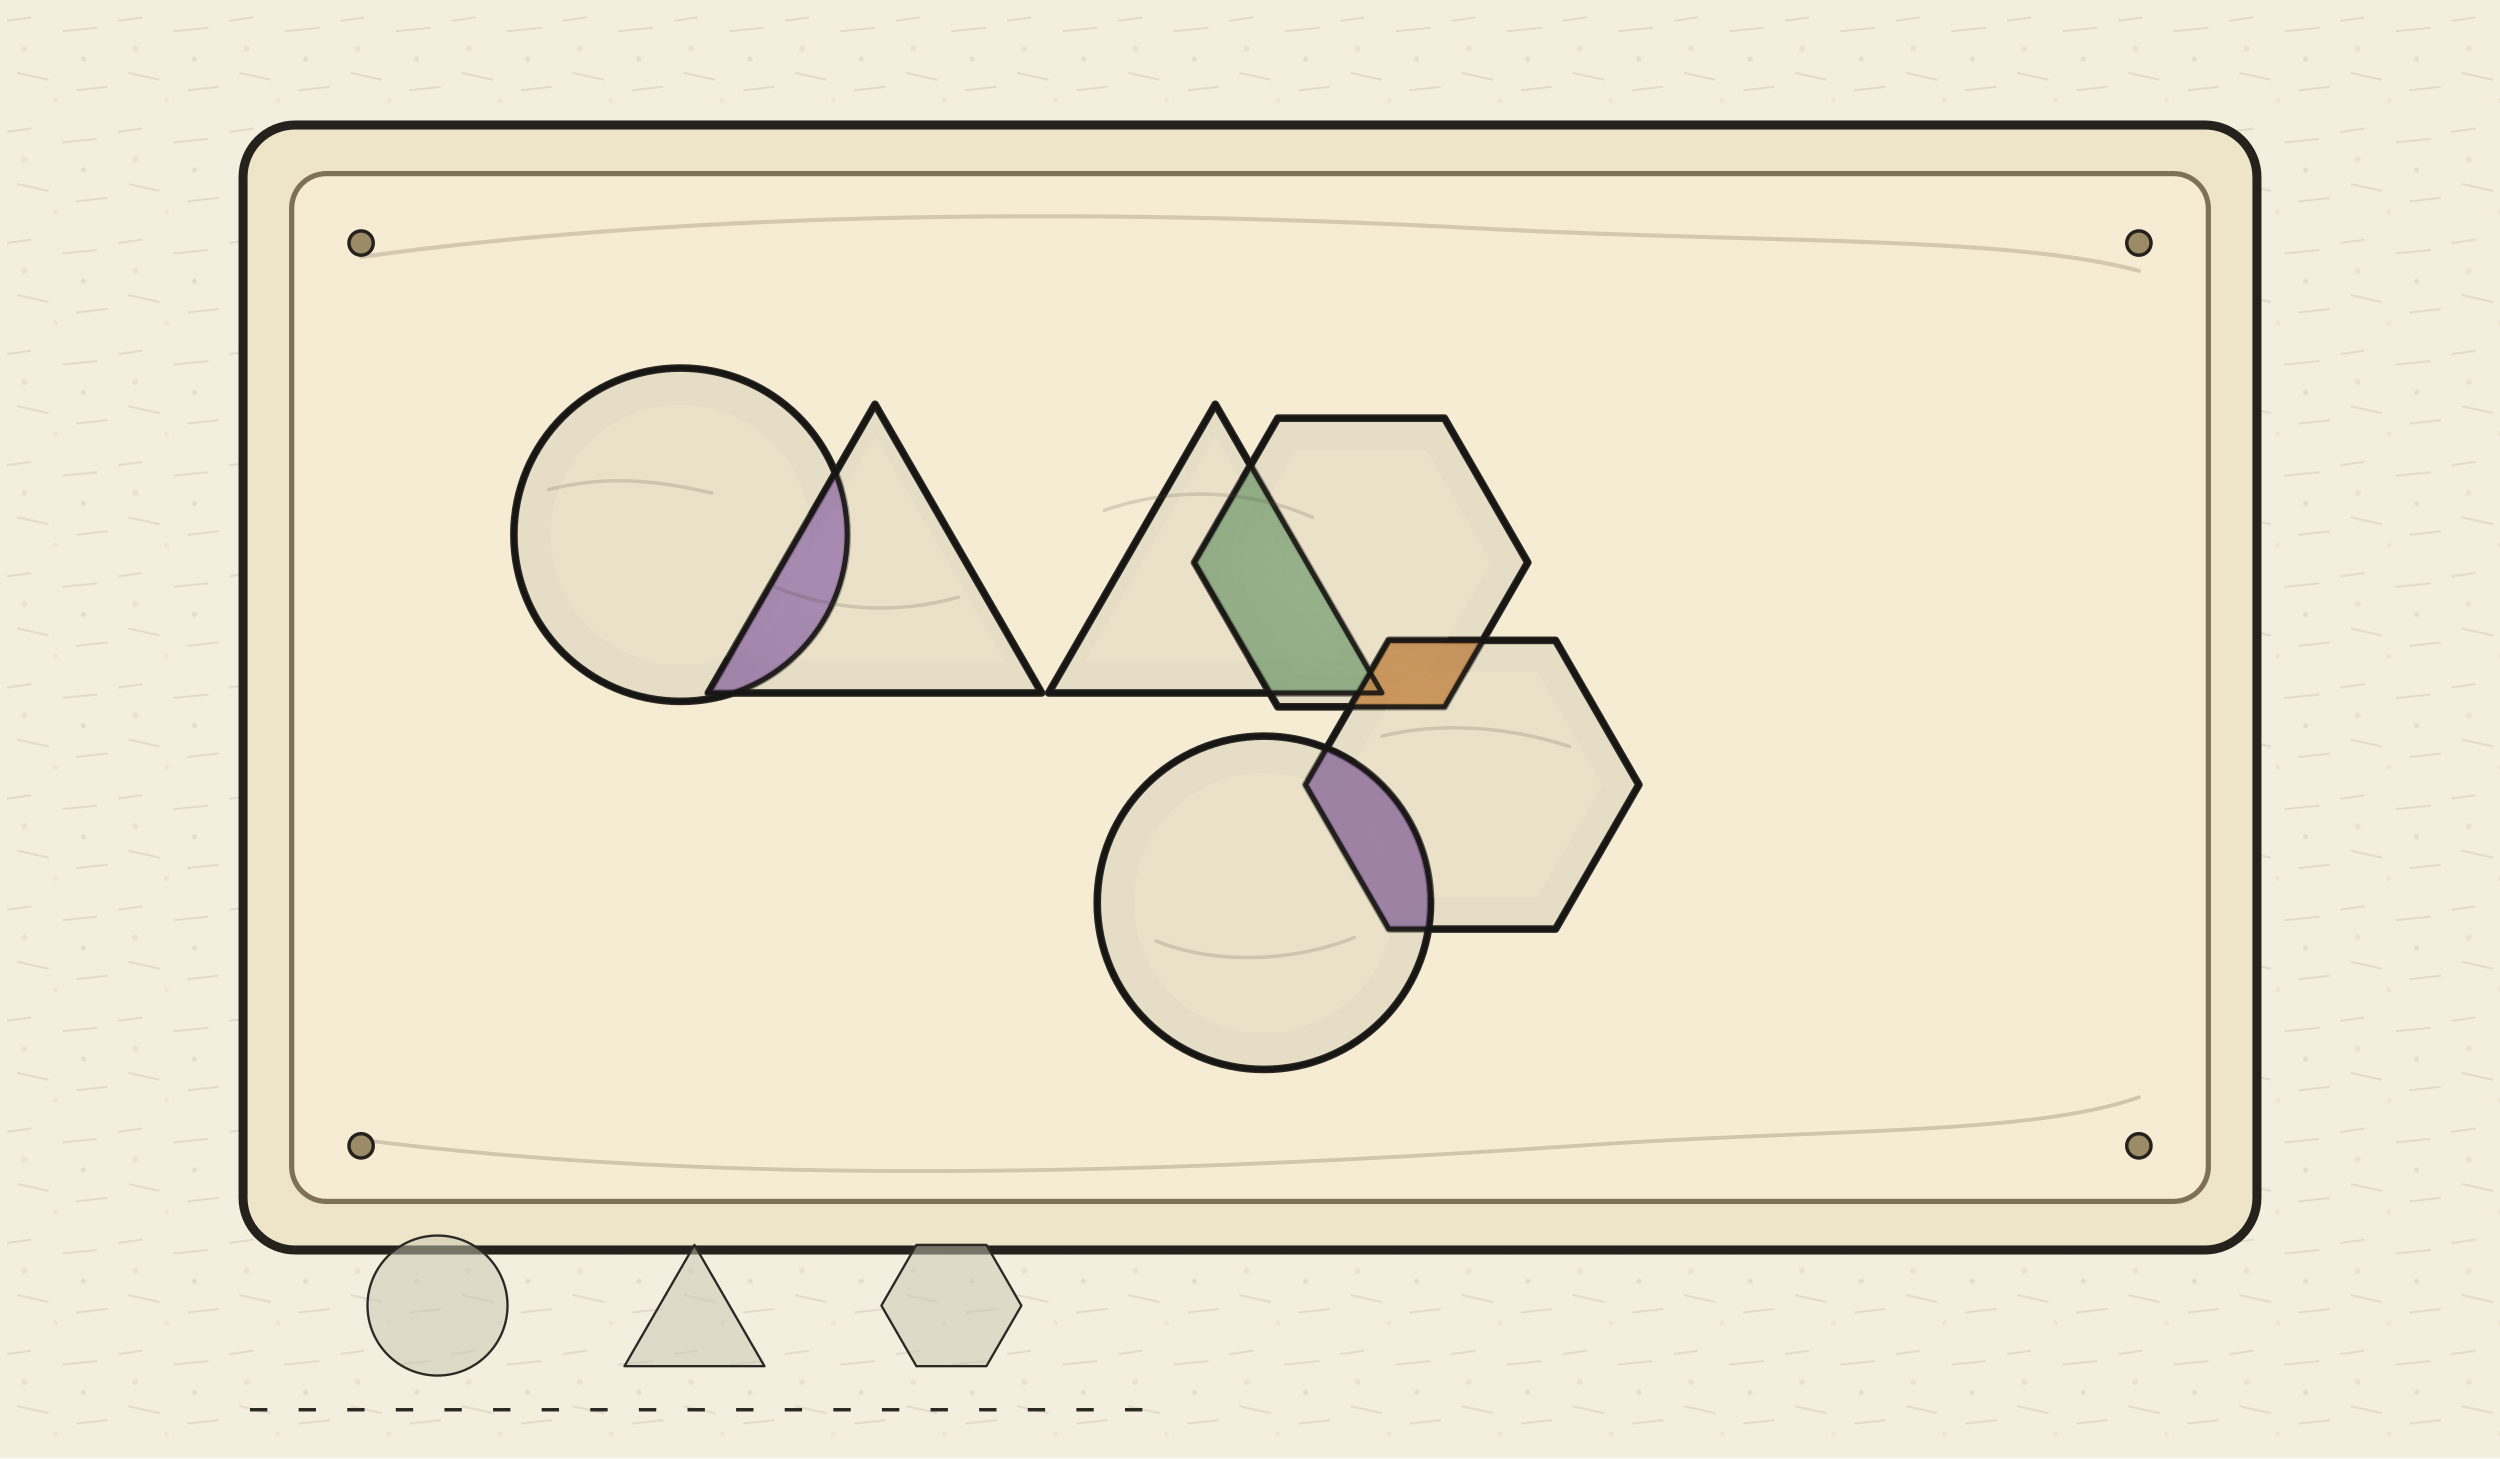
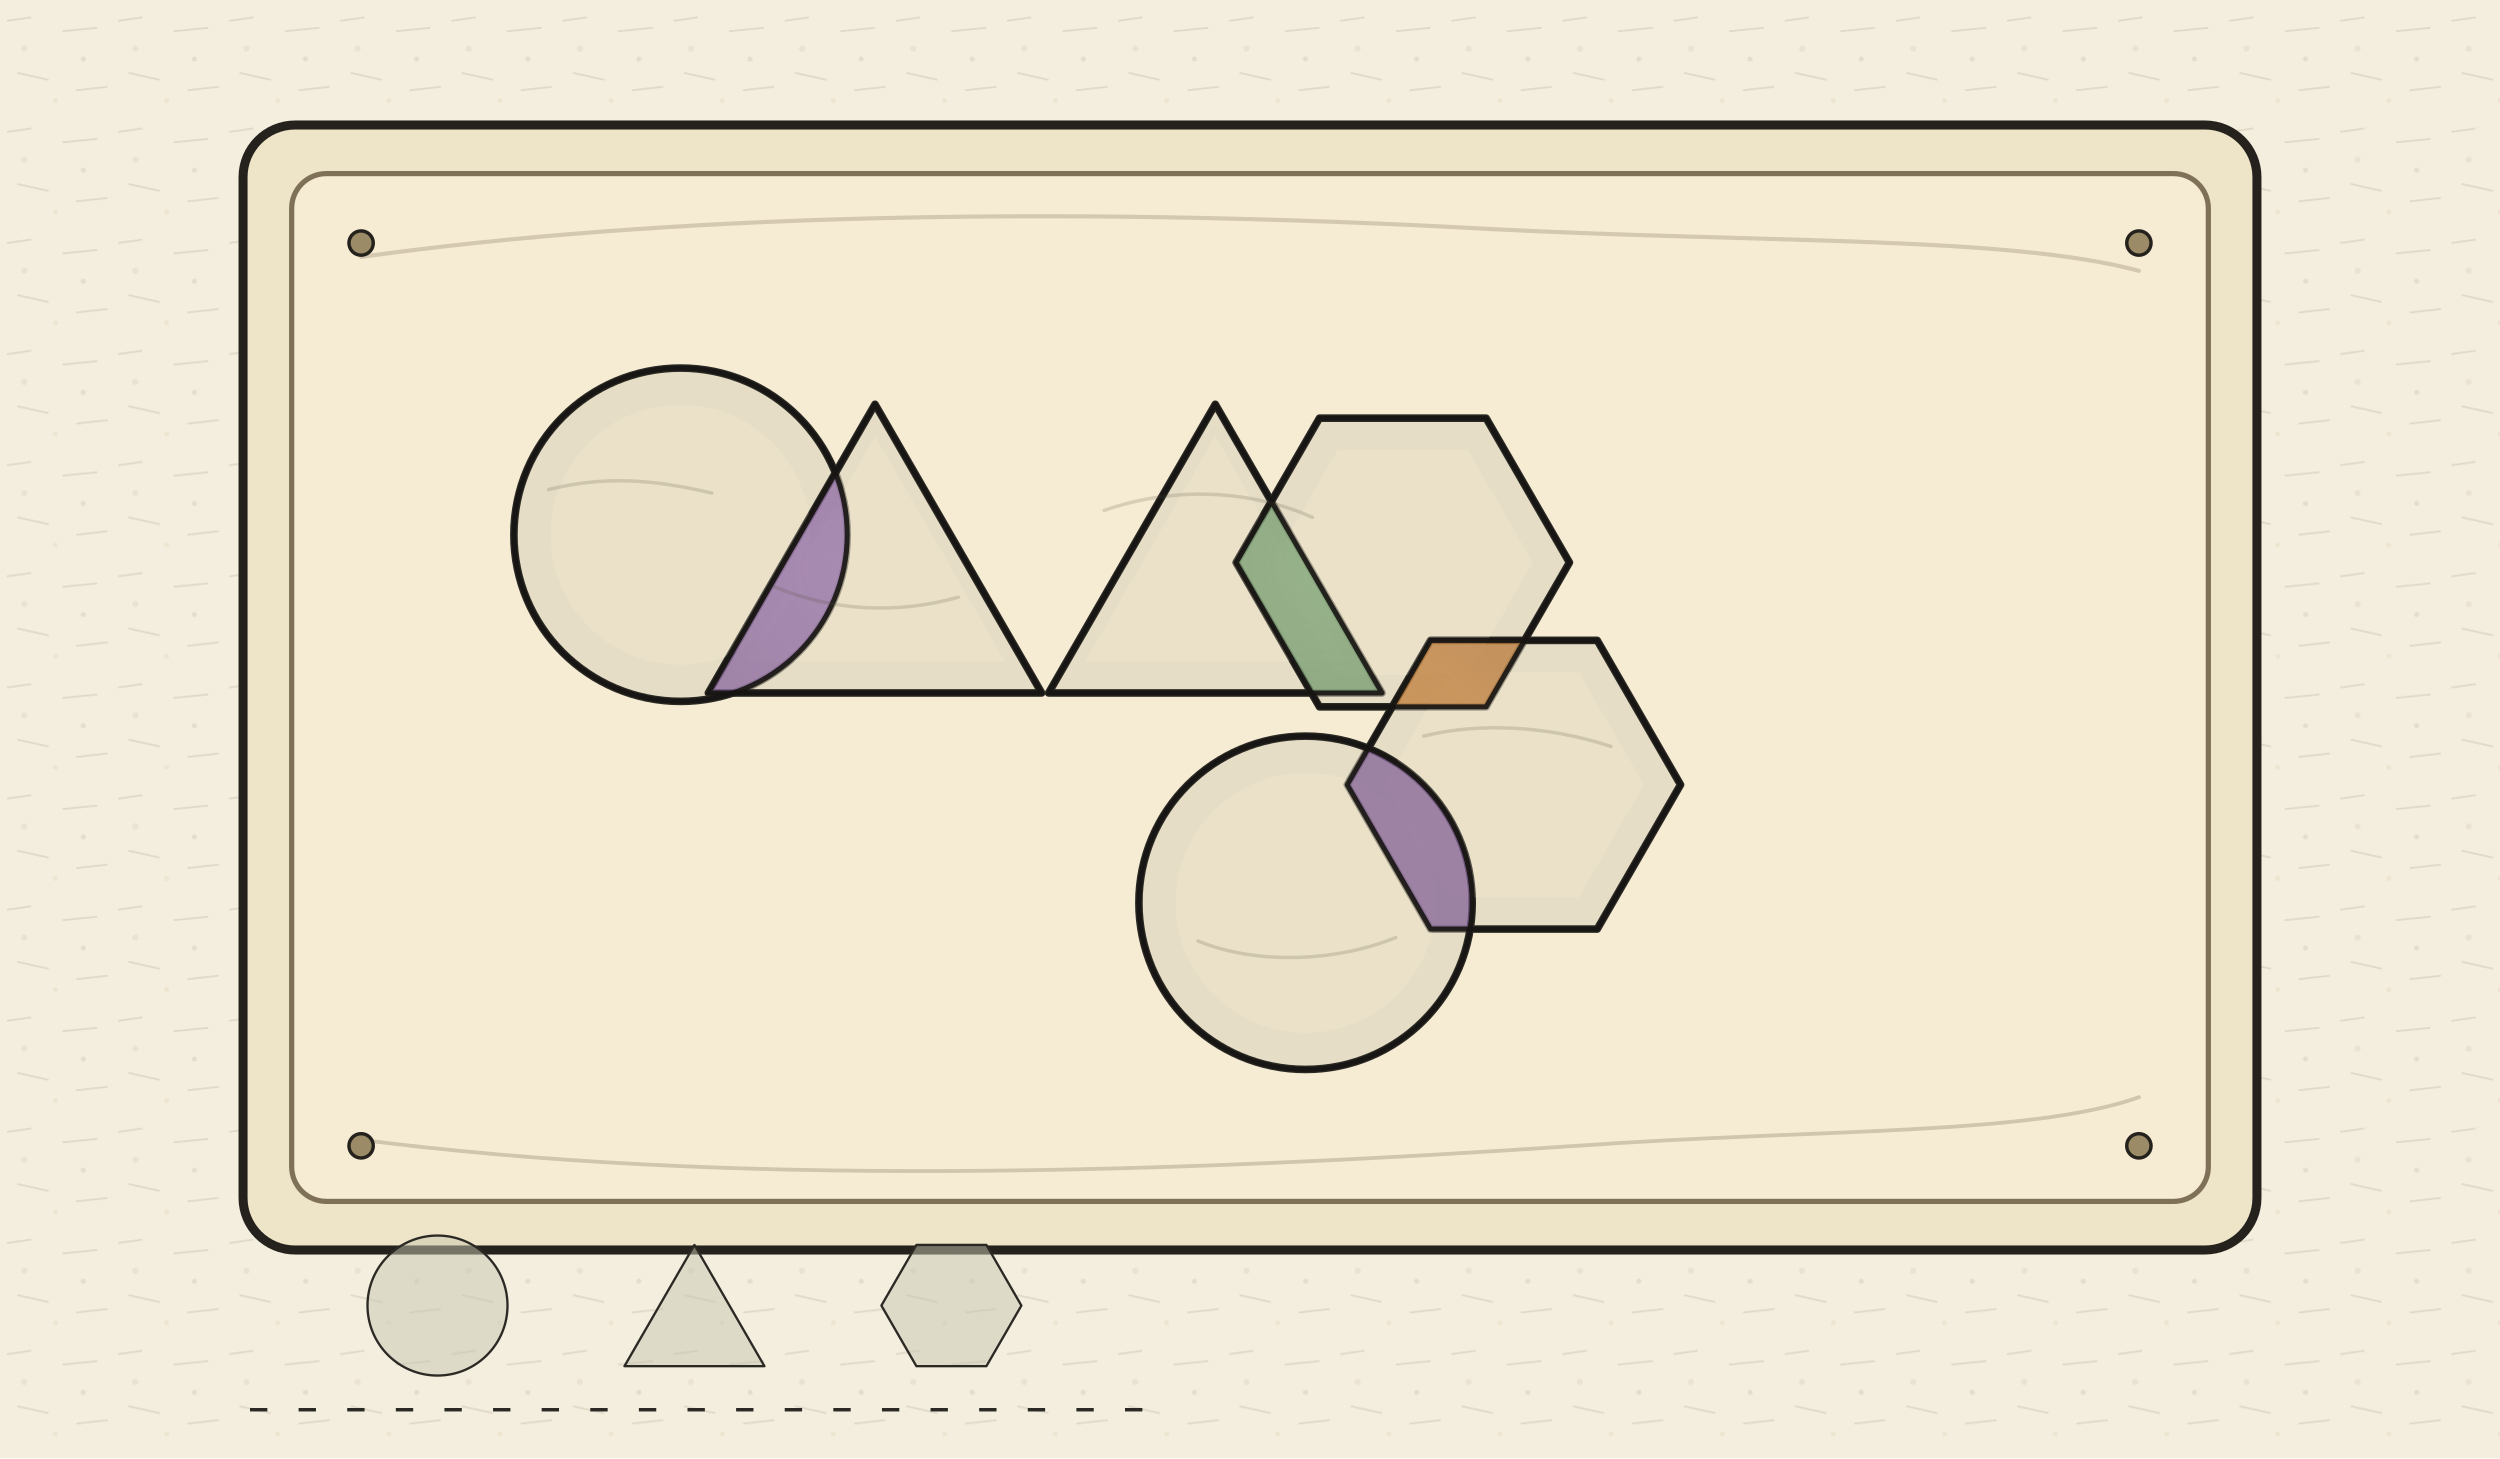
<svg xmlns="http://www.w3.org/2000/svg" width="720" height="420" viewBox="0 0 720 420">
  <defs>
    <circle id="std-circle" cx="0" cy="0" r="48" />
    <polygon id="std-triangle" points="0,-41.569 -48,41.569 48,41.569" />
    <polygon id="std-hexagon" points="-48,0 -24,-41.569 24,-41.569 48,0 24,41.569 -24,41.569" />
    <clipPath id="clip-left-circle" clipPathUnits="userSpaceOnUse">
      <circle cx="196" cy="154" r="48" />
    </clipPath>
    <clipPath id="clip-right-triangle" clipPathUnits="userSpaceOnUse">
      <polygon points="350,116.431 302,199.569 398,199.569" />
    </clipPath>
    <clipPath id="clip-top-hexagon" clipPathUnits="userSpaceOnUse">
-       <polygon points="344,162 368,120.431 416,120.431 440,162 416,203.569 368,203.569" />
+       <polygon points="356,162 380,120.431 428,120.431 452,162 428,203.569 380,203.569" />
    </clipPath>
    <clipPath id="clip-lower-hexagon" clipPathUnits="userSpaceOnUse">
-       <polygon points="376,226 400,184.431 448,184.431 472,226 448,267.569 400,267.569" />
+       <polygon points="388,226 412,184.431 460,184.431 484,226 460,267.569 412,267.569" />
    </clipPath>
    <pattern id="paper-tooth" width="32" height="32" patternUnits="userSpaceOnUse">
      <rect width="32" height="32" fill="#f4eedf" />
      <path d="M2 6 L9 5 M18 9 L28 8 M5 21 L14 23 M22 26 L31 25" fill="none" stroke="#8f8269" stroke-width="0.55" stroke-opacity="0.18" />
      <circle cx="7" cy="14" r="0.9" fill="#b7a884" fill-opacity="0.16" />
      <circle cx="24" cy="17" r="0.75" fill="#6f6552" fill-opacity="0.12" />
      <circle cx="16" cy="29" r="0.7" fill="#d6c69d" fill-opacity="0.22" />
    </pattern>
    <linearGradient id="piece-paper-wash" x1="0" y1="82" x2="0" y2="274" gradientUnits="userSpaceOnUse">
      <stop offset="0" stop-color="#d7d1b9" stop-opacity="0.72" />
      <stop offset="0.52" stop-color="#bfc0ac" stop-opacity="0.56" />
      <stop offset="1" stop-color="#e2d8bd" stop-opacity="0.62" />
    </linearGradient>
    <radialGradient id="muted-purple-wash" cx="244" cy="164" r="92" gradientUnits="userSpaceOnUse">
      <stop offset="0" stop-color="#9a78ad" stop-opacity="0.9" />
      <stop offset="1" stop-color="#7f5d95" stop-opacity="0.78" />
    </radialGradient>
    <radialGradient id="muted-green-wash" cx="386" cy="162" r="92" gradientUnits="userSpaceOnUse">
      <stop offset="0" stop-color="#86aa7d" stop-opacity="0.9" />
      <stop offset="1" stop-color="#668c65" stop-opacity="0.78" />
    </radialGradient>
    <radialGradient id="muted-orange-wash" cx="396" cy="224" r="90" gradientUnits="userSpaceOnUse">
      <stop offset="0" stop-color="#cc8b47" stop-opacity="0.9" />
      <stop offset="1" stop-color="#ad6f34" stop-opacity="0.78" />
    </radialGradient>
  </defs>
  <rect width="720" height="420" fill="url(#paper-tooth)" />
  <rect x="70" y="36" width="580" height="324" rx="15" fill="#eee4c7" stroke="#25221d" stroke-width="2.6" />
  <rect x="84" y="50" width="552" height="296" rx="10" fill="#f6ecd4" stroke="#7f7158" stroke-width="1.5" />
  <g id="target-frame" fill="none" stroke-linecap="round" stroke-linejoin="round">
    <path d="M104 74 C190 62, 303 59, 430 66 C509 70, 579 68, 616 78" stroke="#9a8d70" stroke-width="1.2" stroke-opacity="0.36" />
    <path d="M102 328 C209 342, 335 338, 454 330 C525 325, 585 327, 616 316" stroke="#7f7158" stroke-width="1.1" stroke-opacity="0.32" />
    <circle cx="104" cy="70" r="3.5" fill="#9b8c67" stroke="#25221d" stroke-width="1" />
    <circle cx="616" cy="70" r="3.5" fill="#9b8c67" stroke="#25221d" stroke-width="1" />
    <circle cx="104" cy="330" r="3.5" fill="#9b8c67" stroke="#25221d" stroke-width="1" />
    <circle cx="616" cy="330" r="3.5" fill="#9b8c67" stroke="#25221d" stroke-width="1" />
  </g>
  <g id="standard-pieces" fill="url(#piece-paper-wash)" fill-opacity="0.78" stroke="#2b2924" stroke-width="2.2" stroke-linejoin="round">
    <use href="#std-circle" transform="translate(196 154)" />
    <use href="#std-triangle" transform="translate(252 158)" />
    <use href="#std-triangle" transform="translate(350 158)" />
-     <use href="#std-hexagon" transform="translate(392 162)" />
-     <use href="#std-hexagon" transform="translate(424 226)" />
-     <use href="#std-circle" transform="translate(364 260)" />
+     <use href="#std-hexagon" transform="translate(404 162)" />
+     <use href="#std-hexagon" transform="translate(436 226)" />
+     <use href="#std-circle" transform="translate(376 260)" />
  </g>
  <g id="piece-wash-overlays" fill="#fff5d9" fill-opacity="0.18" stroke="none">
    <use href="#std-circle" transform="translate(196 154) scale(0.78)" />
    <use href="#std-triangle" transform="translate(252 158) scale(0.78)" />
    <use href="#std-triangle" transform="translate(350 158) scale(0.78)" />
-     <use href="#std-hexagon" transform="translate(392 162) scale(0.78)" />
-     <use href="#std-hexagon" transform="translate(424 226) scale(0.78)" />
-     <use href="#std-circle" transform="translate(364 260) scale(0.78)" />
+     <use href="#std-hexagon" transform="translate(404 162) scale(0.78)" />
+     <use href="#std-hexagon" transform="translate(436 226) scale(0.78)" />
+     <use href="#std-circle" transform="translate(376 260) scale(0.78)" />
  </g>
  <g id="true-overlap-colors" fill-opacity="0.9" stroke="#2b2924" stroke-opacity="0.58" stroke-width="1.25" stroke-linejoin="round">
    <polygon points="252,116.431 204,199.569 300,199.569" fill="url(#muted-purple-wash)" clip-path="url(#clip-left-circle)" />
-     <polygon points="344,162 368,120.431 416,120.431 440,162 416,203.569 368,203.569" fill="url(#muted-green-wash)" clip-path="url(#clip-right-triangle)" />
-     <polygon points="376,226 400,184.431 448,184.431 472,226 448,267.569 400,267.569" fill="url(#muted-orange-wash)" clip-path="url(#clip-top-hexagon)" />
-     <circle cx="364" cy="260" r="48" fill="url(#muted-purple-wash)" clip-path="url(#clip-lower-hexagon)" />
+     <polygon points="356,162 380,120.431 428,120.431 452,162 428,203.569 380,203.569" fill="url(#muted-green-wash)" clip-path="url(#clip-right-triangle)" />
+     <polygon points="388,226 412,184.431 460,184.431 484,226 460,267.569 412,267.569" fill="url(#muted-orange-wash)" clip-path="url(#clip-top-hexagon)" />
+     <circle cx="376" cy="260" r="48" fill="url(#muted-purple-wash)" clip-path="url(#clip-lower-hexagon)" />
  </g>
  <g id="ink-linework-overlays" fill="none" stroke="#171512" stroke-opacity="0.9" stroke-width="1.45" stroke-linejoin="round">
    <use href="#std-circle" transform="translate(196 154)" />
    <use href="#std-triangle" transform="translate(252 158)" />
    <use href="#std-triangle" transform="translate(350 158)" />
-     <use href="#std-hexagon" transform="translate(392 162)" />
-     <use href="#std-hexagon" transform="translate(424 226)" />
-     <use href="#std-circle" transform="translate(364 260)" />
+     <use href="#std-hexagon" transform="translate(404 162)" />
+     <use href="#std-hexagon" transform="translate(436 226)" />
+     <use href="#std-circle" transform="translate(376 260)" />
  </g>
  <g id="dry-brush-detail" fill="none" stroke="#514a3b" stroke-opacity="0.18" stroke-width="1" stroke-linecap="round">
    <path d="M158 141 C174 137, 188 138, 205 142" />
    <path d="M223 169 C240 176, 258 177, 276 172" />
    <path d="M318 147 C338 140, 360 141, 378 149" />
-     <path d="M398 212 C414 208, 434 209, 452 215" />
-     <path d="M333 271 C350 278, 373 277, 390 270" />
+     <path d="M410 212 C426 208, 446 209, 464 215" />
+     <path d="M345 271 C362 278, 385 277, 402 270" />
  </g>
  <g id="bottom-standard-piece-check" transform="translate(126 376)" fill="#c9c6b2" fill-opacity="0.5" stroke="#2b2924" stroke-width="1.6" stroke-linejoin="round">
    <use href="#std-circle" transform="scale(0.42)" />
    <use href="#std-triangle" transform="translate(74 0) scale(0.42)" />
    <use href="#std-hexagon" transform="translate(148 0) scale(0.42)" />
    <line x1="-54" y1="30" x2="210" y2="30" stroke="#2b2924" stroke-width="1" stroke-dasharray="5 9" />
  </g>
</svg>
